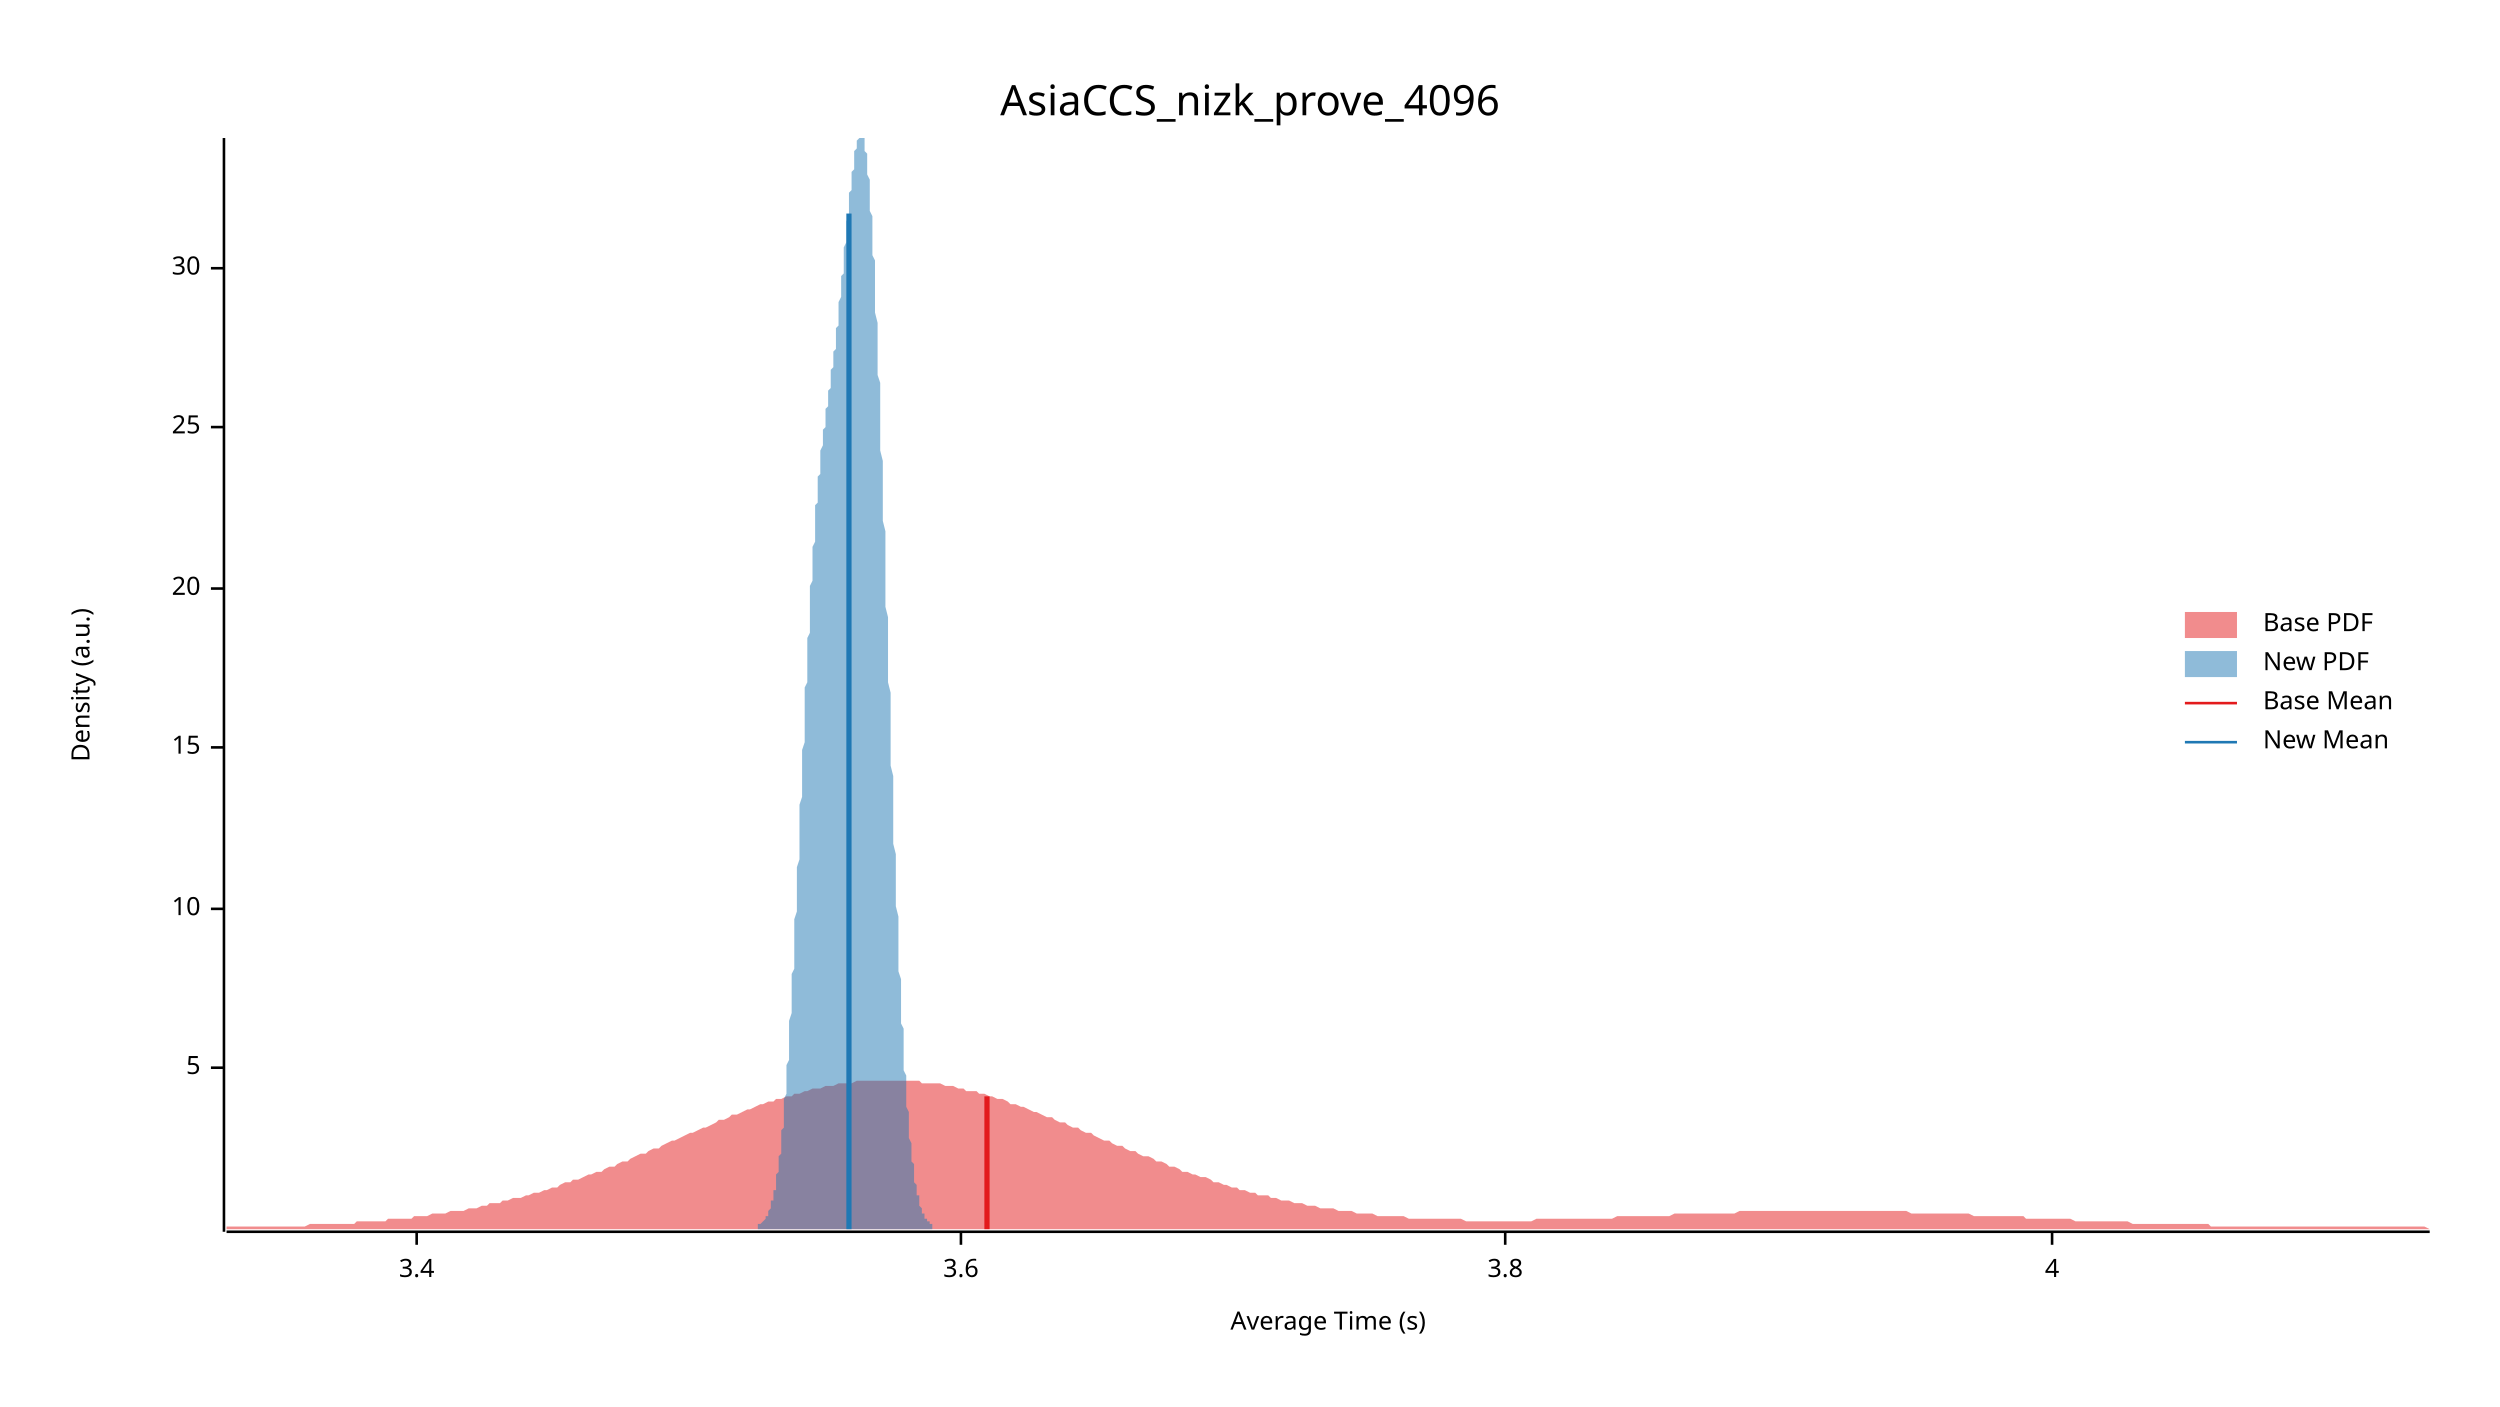
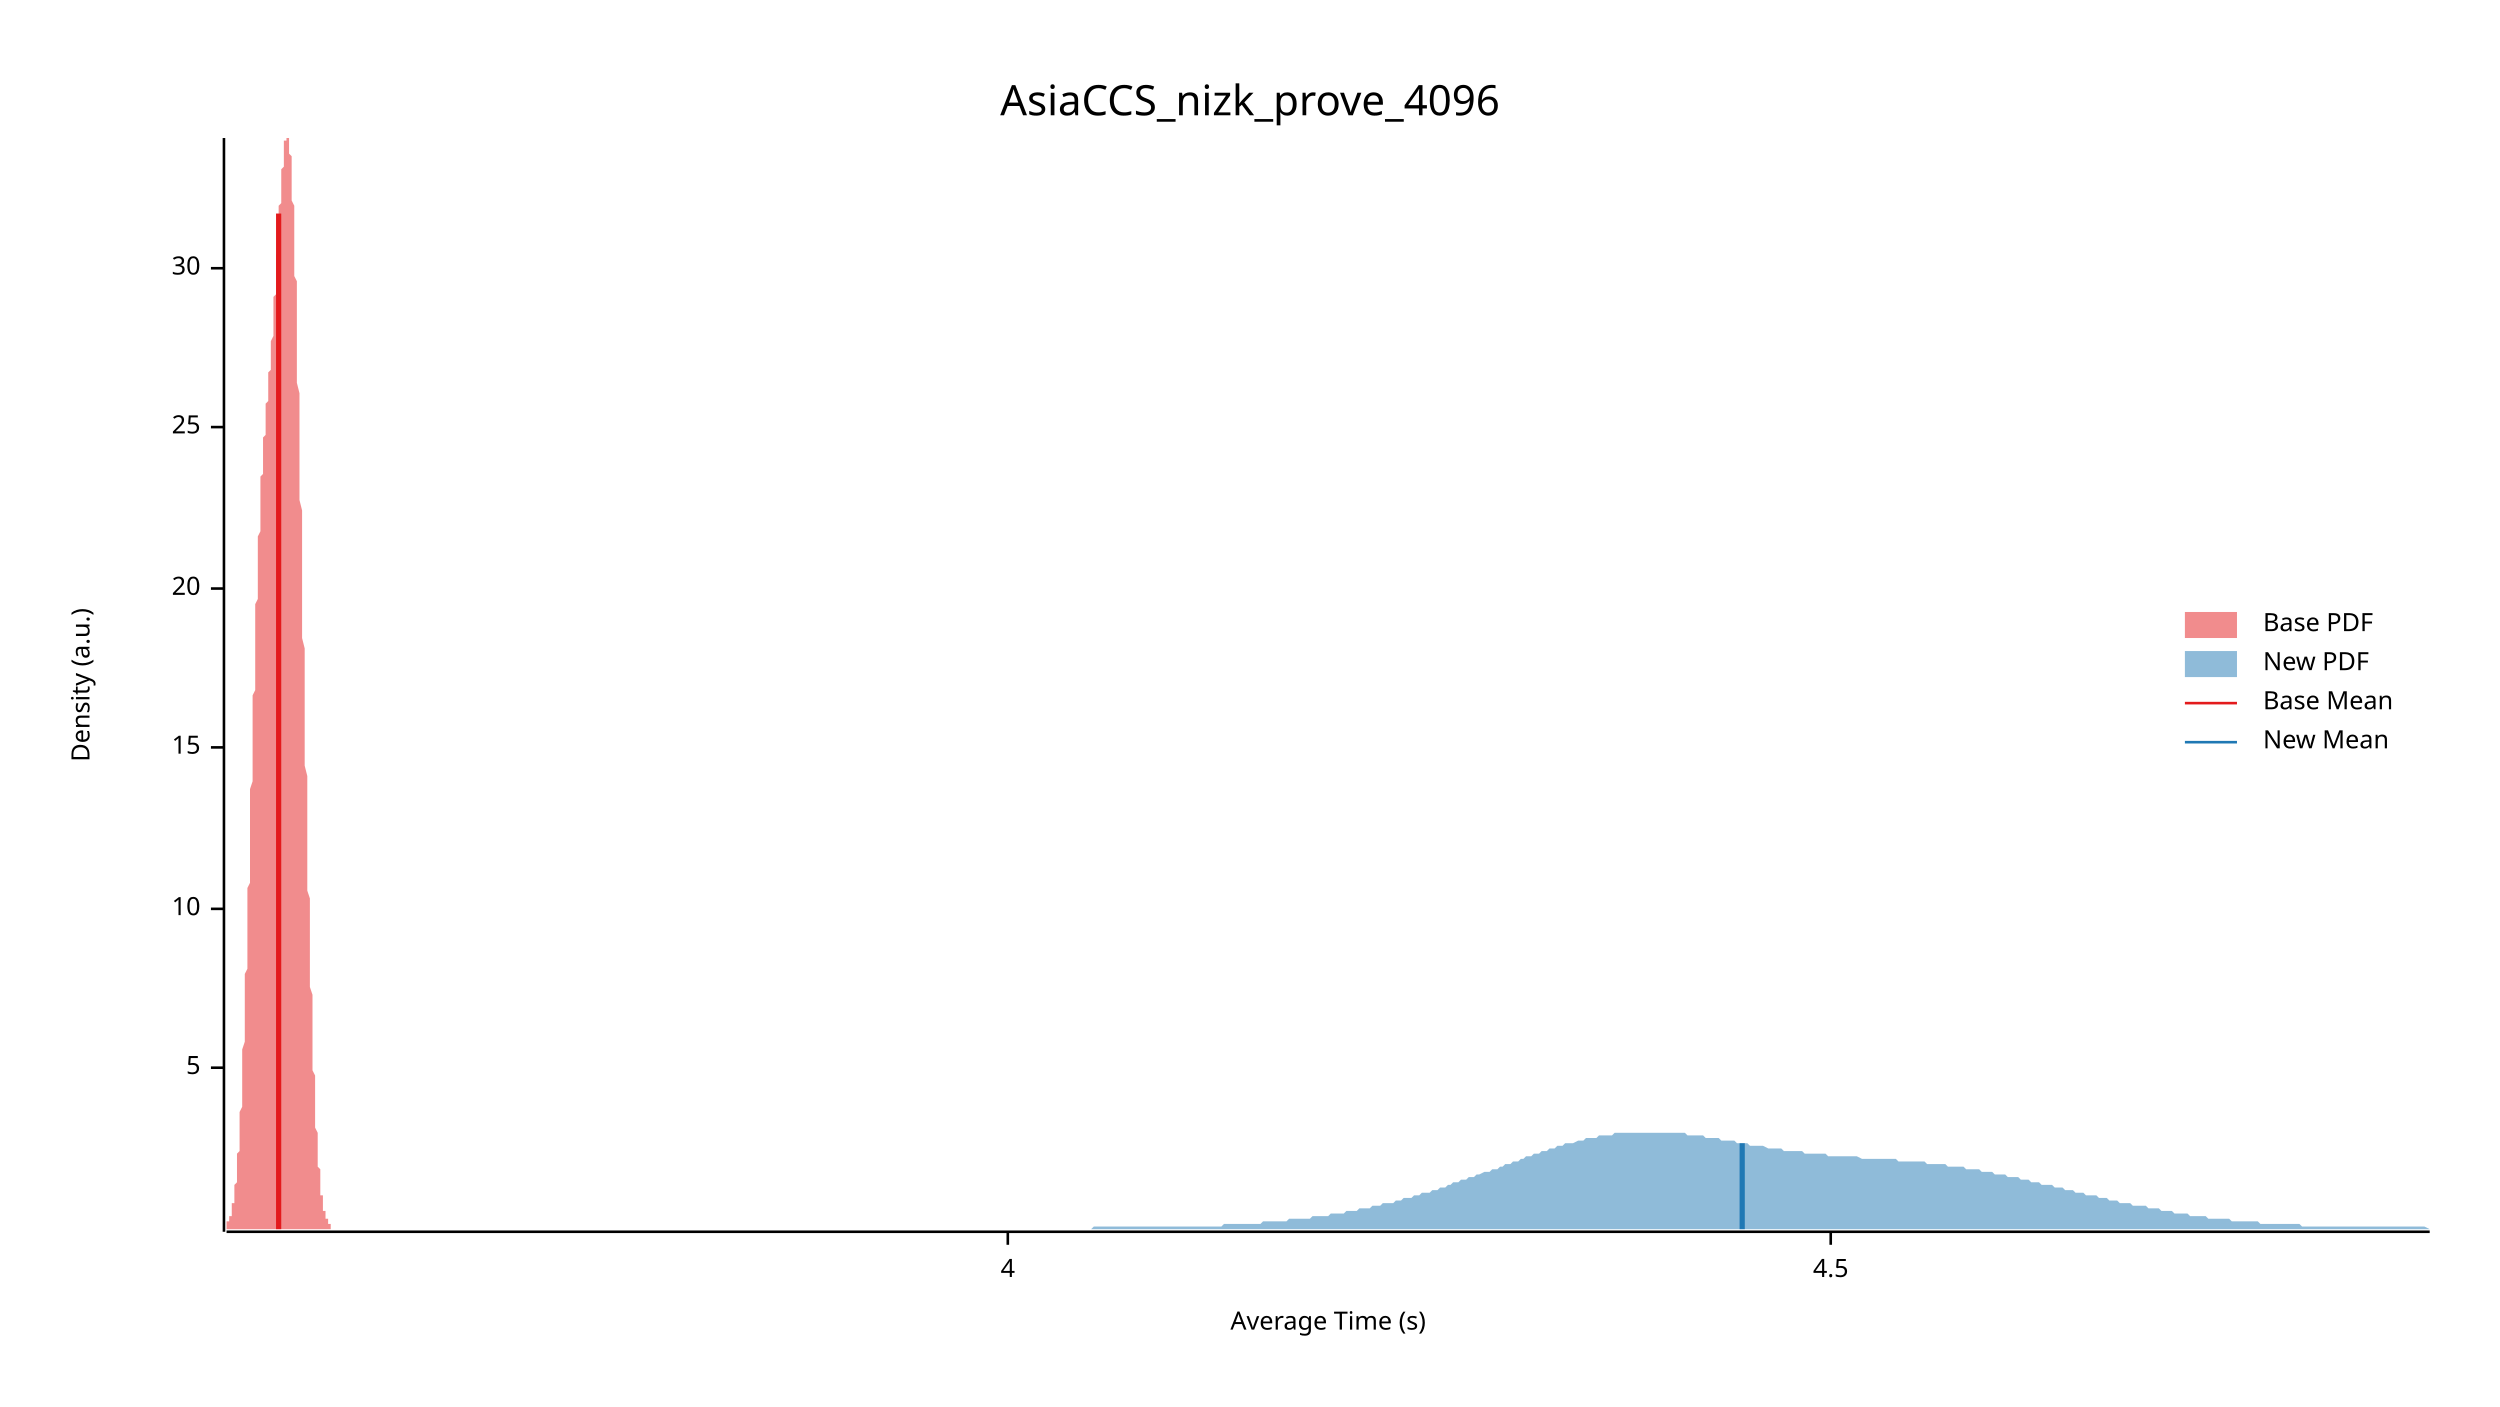
<svg xmlns="http://www.w3.org/2000/svg" width="960" height="540" viewBox="0 0 960 540">
  <text x="480" y="32" dy="0.76em" text-anchor="middle" font-family="sans-serif" font-size="16.129" opacity="1" fill="#000000">
AsiaCCS_nizk_prove_4096
</text>
  <text x="27" y="263" dy="0.76em" text-anchor="middle" font-family="sans-serif" font-size="9.677" opacity="1" fill="#000000" transform="rotate(270, 27, 263)">
Density (a.u.)
</text>
  <text x="510" y="513" dy="-0.5ex" text-anchor="middle" font-family="sans-serif" font-size="9.677" opacity="1" fill="#000000">
Average Time (s)
</text>
  <polyline fill="none" opacity="1" stroke="#000000" stroke-width="1" points="86,53 86,473 " />
  <text x="77" y="410" dy="0.5ex" text-anchor="end" font-family="sans-serif" font-size="9.677" opacity="1" fill="#000000">
5
</text>
  <polyline fill="none" opacity="1" stroke="#000000" stroke-width="1" points="81,410 86,410 " />
  <text x="77" y="349" dy="0.5ex" text-anchor="end" font-family="sans-serif" font-size="9.677" opacity="1" fill="#000000">
10
</text>
  <polyline fill="none" opacity="1" stroke="#000000" stroke-width="1" points="81,349 86,349 " />
  <text x="77" y="287" dy="0.5ex" text-anchor="end" font-family="sans-serif" font-size="9.677" opacity="1" fill="#000000">
15
</text>
  <polyline fill="none" opacity="1" stroke="#000000" stroke-width="1" points="81,287 86,287 " />
  <text x="77" y="226" dy="0.5ex" text-anchor="end" font-family="sans-serif" font-size="9.677" opacity="1" fill="#000000">
20
</text>
  <polyline fill="none" opacity="1" stroke="#000000" stroke-width="1" points="81,226 86,226 " />
  <text x="77" y="164" dy="0.5ex" text-anchor="end" font-family="sans-serif" font-size="9.677" opacity="1" fill="#000000">
25
</text>
  <polyline fill="none" opacity="1" stroke="#000000" stroke-width="1" points="81,164 86,164 " />
  <text x="77" y="103" dy="0.5ex" text-anchor="end" font-family="sans-serif" font-size="9.677" opacity="1" fill="#000000">
30
</text>
  <polyline fill="none" opacity="1" stroke="#000000" stroke-width="1" points="81,103 86,103 " />
  <polyline fill="none" opacity="1" stroke="#000000" stroke-width="1" points="87,473 933,473 " />
-   <text x="160" y="483" dy="0.76em" text-anchor="middle" font-family="sans-serif" font-size="9.677" opacity="1" fill="#000000">
- 3.4
- </text>
-   <polyline fill="none" opacity="1" stroke="#000000" stroke-width="1" points="160,473 160,478 " />
-   <text x="369" y="483" dy="0.76em" text-anchor="middle" font-family="sans-serif" font-size="9.677" opacity="1" fill="#000000">
- 3.6
- </text>
-   <polyline fill="none" opacity="1" stroke="#000000" stroke-width="1" points="369,473 369,478 " />
-   <text x="578" y="483" dy="0.76em" text-anchor="middle" font-family="sans-serif" font-size="9.677" opacity="1" fill="#000000">
- 3.8
- </text>
-   <polyline fill="none" opacity="1" stroke="#000000" stroke-width="1" points="578,473 578,478 " />
-   <text x="788" y="483" dy="0.76em" text-anchor="middle" font-family="sans-serif" font-size="9.677" opacity="1" fill="#000000">
+   <text x="387" y="483" dy="0.76em" text-anchor="middle" font-family="sans-serif" font-size="9.677" opacity="1" fill="#000000">
4
</text>
-   <polyline fill="none" opacity="1" stroke="#000000" stroke-width="1" points="788,473 788,478 " />
-   <polygon opacity="0.5" fill="#E31A1C" points="87,471 88,471 90,471 92,471 93,471 95,471 97,471 98,471 100,471 102,471 103,471 105,471 107,471 109,471 110,471 112,471 114,471 115,471 117,471 119,470 120,470 122,470 124,470 125,470 127,470 129,470 131,470 132,470 134,470 136,470 137,469 139,469 141,469 142,469 144,469 146,469 148,469 149,468 151,468 153,468 154,468 156,468 158,468 159,467 161,467 163,467 164,467 166,466 168,466 170,466 171,466 173,465 175,465 176,465 178,465 180,464 181,464 183,464 185,463 187,463 188,462 190,462 192,462 193,461 195,461 197,460 198,460 200,460 202,459 203,459 205,458 207,458 209,457 210,457 212,456 214,456 215,455 217,454 219,454 220,453 222,453 224,452 226,451 227,451 229,450 231,450 232,449 234,448 236,448 237,447 239,446 241,446 242,445 244,444 246,443 248,443 249,442 251,441 253,441 254,440 256,439 258,438 259,438 261,437 263,436 265,435 266,435 268,434 270,433 271,433 273,432 275,431 276,430 278,430 280,429 281,428 283,428 285,427 287,426 288,426 290,425 292,424 293,424 295,423 297,423 298,422 300,422 302,421 304,421 305,420 307,420 309,419 310,419 312,418 314,418 315,418 317,417 319,417 320,417 322,416 324,416 326,416 327,416 329,415 331,415 332,415 334,415 336,415 337,415 339,415 341,415 343,415 344,415 346,415 348,415 349,415 351,415 353,415 354,416 356,416 358,416 359,416 361,416 363,417 365,417 366,417 368,418 370,418 371,419 373,419 375,419 376,420 378,420 380,421 381,421 383,422 385,422 387,423 388,424 390,424 392,425 393,425 395,426 397,427 398,427 400,428 402,429 404,429 405,430 407,431 409,431 410,432 412,433 414,433 415,434 417,435 419,435 420,436 422,437 424,438 426,438 427,439 429,440 431,440 432,441 434,442 436,442 437,443 439,444 441,444 443,445 444,446 446,446 448,447 449,448 451,448 453,449 454,450 456,450 458,451 459,451 461,452 463,452 465,453 466,454 468,454 470,455 471,455 473,456 475,456 476,457 478,457 480,458 482,458 483,459 485,459 487,459 488,460 490,460 492,461 493,461 495,461 497,462 498,462 500,462 502,463 504,463 505,463 507,464 509,464 510,464 512,464 514,465 515,465 517,465 519,465 521,466 522,466 524,466 526,466 527,466 529,467 531,467 532,467 534,467 536,467 537,467 539,467 541,468 543,468 544,468 546,468 548,468 549,468 551,468 553,468 554,468 556,468 558,468 560,468 561,468 563,469 565,469 566,469 568,469 570,469 571,469 573,469 575,469 576,469 578,469 580,469 582,469 583,469 585,469 587,469 588,469 590,468 592,468 593,468 595,468 597,468 599,468 600,468 602,468 604,468 605,468 607,468 609,468 610,468 612,468 614,468 615,468 617,468 619,468 621,467 622,467 624,467 626,467 627,467 629,467 631,467 632,467 634,467 636,467 638,467 639,467 641,467 643,466 644,466 646,466 648,466 649,466 651,466 653,466 654,466 656,466 658,466 660,466 661,466 663,466 665,466 666,466 668,465 670,465 671,465 673,465 675,465 676,465 678,465 680,465 682,465 683,465 685,465 687,465 688,465 690,465 692,465 693,465 695,465 697,465 699,465 700,465 702,465 704,465 705,465 707,465 709,465 710,465 712,465 714,465 715,465 717,465 719,465 721,465 722,465 724,465 726,465 727,465 729,465 731,465 732,465 734,466 736,466 738,466 739,466 741,466 743,466 744,466 746,466 748,466 749,466 751,466 753,466 754,466 756,466 758,467 760,467 761,467 763,467 765,467 766,467 768,467 770,467 771,467 773,467 775,467 777,467 778,468 780,468 782,468 783,468 785,468 787,468 788,468 790,468 792,468 793,468 795,468 797,469 799,469 800,469 802,469 804,469 805,469 807,469 809,469 810,469 812,469 814,469 816,469 817,469 819,470 821,470 822,470 824,470 826,470 827,470 829,470 831,470 832,470 834,470 836,470 838,470 839,470 841,470 843,470 844,470 846,470 848,470 849,471 851,471 853,471 855,471 856,471 858,471 860,471 861,471 863,471 865,471 866,471 868,471 870,471 871,471 873,471 875,471 877,471 878,471 880,471 882,471 883,471 885,471 887,471 888,471 890,471 892,471 894,471 895,471 897,471 899,471 900,471 902,471 904,471 905,471 907,471 909,471 910,471 912,471 914,471 916,471 917,471 919,471 921,471 922,471 924,471 926,471 927,471 929,471 931,471 933,472 933,472 87,472 " />
-   <polygon opacity="0.5" fill="#1F78B4" points="291,470 291,470 292,470 292,470 292,470 292,470 292,470 292,470 292,470 292,470 293,469 293,469 293,469 293,469 293,469 293,469 293,469 294,468 294,468 294,468 294,468 294,468 294,467 294,467 294,467 295,467 295,466 295,466 295,466 295,465 295,465 295,465 296,464 296,464 296,464 296,463 296,463 296,462 296,462 296,461 297,461 297,460 297,460 297,459 297,459 297,458 297,457 298,457 298,456 298,455 298,454 298,454 298,453 298,452 298,451 299,450 299,449 299,448 299,447 299,446 299,445 299,444 300,443 300,442 300,441 300,440 300,438 300,437 300,436 300,434 301,433 301,431 301,430 301,428 301,427 301,425 301,424 301,422 302,420 302,418 302,416 302,415 302,413 302,411 302,409 303,407 303,405 303,403 303,400 303,398 303,396 303,394 303,392 304,389 304,387 304,384 304,382 304,379 304,377 304,374 305,372 305,369 305,367 305,364 305,361 305,358 305,356 305,353 306,350 306,347 306,344 306,341 306,339 306,336 306,333 307,330 307,327 307,324 307,321 307,318 307,315 307,312 307,309 308,306 308,303 308,300 308,297 308,294 308,291 308,288 309,285 309,282 309,279 309,276 309,273 309,270 309,267 309,264 310,262 310,259 310,256 310,253 310,251 310,248 310,245 311,243 311,240 311,237 311,235 311,232 311,230 311,228 311,225 312,223 312,221 312,218 312,216 312,214 312,212 312,210 313,208 313,206 313,204 313,202 313,200 313,198 313,196 313,194 314,193 314,191 314,189 314,188 314,186 314,185 314,183 315,182 315,180 315,179 315,178 315,176 315,175 315,174 315,173 316,171 316,170 316,169 316,168 316,167 316,166 316,165 317,164 317,163 317,162 317,161 317,160 317,159 317,158 317,157 318,156 318,155 318,154 318,153 318,152 318,151 318,150 319,149 319,148 319,147 319,146 319,145 319,144 319,143 319,142 320,141 320,140 320,139 320,138 320,137 320,136 320,135 321,134 321,133 321,132 321,131 321,129 321,128 321,127 321,126 322,125 322,123 322,122 322,121 322,120 322,118 322,117 322,116 323,114 323,113 323,112 323,110 323,109 323,108 323,106 324,105 324,103 324,102 324,100 324,99 324,98 324,96 324,95 325,93 325,92 325,90 325,89 325,88 325,86 325,85 326,83 326,82 326,81 326,79 326,78 326,77 326,75 326,74 327,73 327,72 327,70 327,69 327,68 327,67 327,66 328,65 328,64 328,63 328,62 328,61 328,60 328,59 328,58 329,57 329,57 329,56 329,55 329,55 329,54 329,54 330,53 330,53 330,53 330,53 330,53 330,53 330,53 330,53 331,53 331,53 331,53 331,53 331,53 331,53 331,53 332,53 332,54 332,54 332,55 332,56 332,57 332,57 332,58 333,59 333,60 333,62 333,63 333,64 333,66 333,67 334,69 334,70 334,72 334,74 334,75 334,77 334,79 334,81 335,83 335,86 335,88 335,90 335,93 335,95 335,98 336,100 336,103 336,106 336,108 336,111 336,114 336,117 336,120 337,124 337,127 337,130 337,133 337,137 337,140 337,144 338,147 338,151 338,154 338,158 338,162 338,165 338,169 338,173 339,177 339,181 339,184 339,188 339,192 339,196 339,200 340,204 340,208 340,213 340,217 340,221 340,225 340,229 340,233 341,237 341,241 341,245 341,249 341,254 341,258 341,262 342,266 342,270 342,274 342,278 342,282 342,286 342,290 342,294 343,298 343,301 343,305 343,309 343,313 343,317 343,320 343,324 344,328 344,331 344,335 344,338 344,342 344,345 344,348 345,352 345,355 345,358 345,361 345,364 345,367 345,370 345,373 346,376 346,379 346,382 346,385 346,387 346,390 346,393 347,395 347,398 347,400 347,402 347,405 347,407 347,409 347,411 348,413 348,415 348,417 348,419 348,421 348,423 348,425 349,427 349,428 349,430 349,432 349,433 349,435 349,436 349,437 350,439 350,440 350,441 350,443 350,444 350,445 350,446 351,447 351,448 351,449 351,450 351,451 351,452 351,453 351,454 352,455 352,455 352,456 352,457 352,458 352,458 352,459 353,459 353,460 353,461 353,461 353,462 353,462 353,463 353,463 354,464 354,464 354,464 354,465 354,465 354,465 354,466 355,466 355,466 355,467 355,467 355,467 355,467 355,468 355,468 356,468 356,468 356,468 356,469 356,469 356,469 356,469 357,469 357,469 357,470 357,470 357,470 357,470 357,470 357,470 358,470 358,472 291,472 " />
-   <polyline fill="none" opacity="1" stroke="#E31A1C" stroke-width="2" points="379,472 379,421 " />
-   <polyline fill="none" opacity="1" stroke="#1F78B4" stroke-width="2" points="326,472 326,82 " />
+   <polyline fill="none" opacity="1" stroke="#000000" stroke-width="1" points="387,473 387,478 " />
+   <text x="703" y="483" dy="0.76em" text-anchor="middle" font-family="sans-serif" font-size="9.677" opacity="1" fill="#000000">
+ 4.5
+ </text>
+   <polyline fill="none" opacity="1" stroke="#000000" stroke-width="1" points="703,473 703,478 " />
+   <polygon opacity="0.5" fill="#E31A1C" points="87,470 87,470 87,470 87,470 87,470 87,470 87,470 87,470 87,470 87,470 87,469 87,469 87,469 88,469 88,469 88,469 88,469 88,468 88,468 88,468 88,468 88,468 88,467 88,467 88,467 89,467 89,466 89,466 89,466 89,465 89,465 89,465 89,464 89,464 89,464 89,463 89,463 89,462 90,462 90,461 90,461 90,460 90,460 90,459 90,459 90,458 90,457 90,457 90,456 90,455 91,454 91,454 91,453 91,452 91,451 91,450 91,449 91,448 91,447 91,446 91,445 91,444 91,443 92,442 92,441 92,440 92,438 92,437 92,436 92,434 92,433 92,431 92,430 92,428 92,427 93,425 93,424 93,422 93,420 93,418 93,416 93,415 93,413 93,411 93,409 93,407 93,405 93,403 94,400 94,398 94,396 94,394 94,392 94,389 94,387 94,384 94,382 94,379 94,377 94,374 95,372 95,369 95,367 95,364 95,361 95,358 95,356 95,353 95,350 95,347 95,344 95,341 96,339 96,336 96,333 96,330 96,327 96,324 96,321 96,318 96,315 96,312 96,309 96,306 96,303 97,300 97,297 97,294 97,291 97,288 97,285 97,282 97,279 97,276 97,273 97,270 97,267 98,265 98,262 98,259 98,256 98,253 98,251 98,248 98,245 98,243 98,240 98,237 98,235 98,232 99,230 99,228 99,225 99,223 99,221 99,218 99,216 99,214 99,212 99,210 99,208 99,206 100,204 100,202 100,200 100,198 100,196 100,194 100,193 100,191 100,189 100,188 100,186 100,185 100,183 101,182 101,180 101,179 101,178 101,176 101,175 101,174 101,173 101,171 101,170 101,169 101,168 102,167 102,166 102,165 102,164 102,163 102,162 102,161 102,160 102,159 102,158 102,157 102,156 102,155 103,154 103,153 103,152 103,151 103,150 103,149 103,148 103,147 103,146 103,145 103,144 103,143 104,142 104,141 104,140 104,139 104,138 104,137 104,136 104,135 104,134 104,133 104,132 104,131 105,129 105,128 105,127 105,126 105,125 105,123 105,122 105,121 105,120 105,118 105,117 105,116 105,114 106,113 106,112 106,110 106,109 106,108 106,106 106,105 106,103 106,102 106,100 106,99 106,98 107,96 107,95 107,93 107,92 107,90 107,89 107,88 107,86 107,85 107,83 107,82 107,81 107,79 108,78 108,77 108,75 108,74 108,73 108,72 108,70 108,69 108,68 108,67 108,66 108,65 109,64 109,63 109,62 109,61 109,60 109,59 109,58 109,57 109,57 109,56 109,55 109,55 109,54 110,54 110,53 110,53 110,53 110,53 110,53 110,53 110,53 110,53 110,53 110,53 110,53 111,53 111,53 111,53 111,53 111,53 111,54 111,54 111,55 111,56 111,57 111,57 111,58 111,59 112,60 112,62 112,63 112,64 112,66 112,67 112,69 112,70 112,72 112,74 112,75 112,77 113,79 113,81 113,83 113,86 113,88 113,90 113,93 113,95 113,98 113,100 113,103 113,106 114,108 114,111 114,114 114,117 114,120 114,124 114,127 114,130 114,133 114,137 114,140 114,144 114,147 115,151 115,154 115,158 115,162 115,165 115,169 115,173 115,177 115,181 115,184 115,188 115,192 116,196 116,200 116,204 116,208 116,213 116,217 116,221 116,225 116,229 116,233 116,237 116,241 116,245 117,249 117,254 117,258 117,262 117,266 117,270 117,274 117,278 117,282 117,286 117,290 117,294 118,298 118,301 118,305 118,309 118,313 118,317 118,320 118,324 118,328 118,331 118,335 118,338 118,342 119,345 119,348 119,352 119,355 119,358 119,361 119,364 119,367 119,370 119,373 119,376 119,379 120,382 120,385 120,387 120,390 120,393 120,395 120,398 120,400 120,402 120,405 120,407 120,409 120,411 121,413 121,415 121,417 121,419 121,421 121,423 121,425 121,427 121,428 121,430 121,432 121,433 122,435 122,436 122,437 122,439 122,440 122,441 122,443 122,444 122,445 122,446 122,447 122,448 123,449 123,450 123,451 123,452 123,453 123,454 123,455 123,455 123,456 123,457 123,458 123,458 123,459 124,459 124,460 124,461 124,461 124,462 124,462 124,463 124,463 124,464 124,464 124,464 124,465 125,465 125,465 125,466 125,466 125,466 125,467 125,467 125,467 125,467 125,468 125,468 125,468 125,468 126,468 126,469 126,469 126,469 126,469 126,469 126,469 126,470 126,470 126,470 126,470 126,470 127,470 127,470 127,472 87,472 " />
+   <polygon opacity="0.5" fill="#1F78B4" points="419,472 420,471 421,471 422,471 423,471 425,471 426,471 427,471 428,471 429,471 430,471 431,471 432,471 433,471 434,471 435,471 436,471 437,471 438,471 439,471 440,471 441,471 442,471 443,471 444,471 445,471 446,471 447,471 448,471 449,471 450,471 451,471 452,471 453,471 454,471 455,471 456,471 457,471 458,471 459,471 461,471 462,471 463,471 464,471 465,471 466,471 467,471 468,471 469,471 470,470 471,470 472,470 473,470 474,470 475,470 476,470 477,470 478,470 479,470 480,470 481,470 482,470 483,470 484,470 485,469 486,469 487,469 488,469 489,469 490,469 491,469 492,469 493,469 494,469 495,468 497,468 498,468 499,468 500,468 501,468 502,468 503,468 504,467 505,467 506,467 507,467 508,467 509,467 510,467 511,466 512,466 513,466 514,466 515,466 516,466 517,465 518,465 519,465 520,465 521,465 522,464 523,464 524,464 525,464 526,464 527,463 528,463 529,463 530,463 531,462 532,462 534,462 535,462 536,461 537,461 538,461 539,460 540,460 541,460 542,460 543,459 544,459 545,459 546,458 547,458 548,458 549,458 550,457 551,457 552,457 553,456 554,456 555,456 556,455 557,455 558,454 559,454 560,454 561,453 562,453 563,453 564,452 565,452 566,452 567,451 568,451 570,450 571,450 572,450 573,449 574,449 575,449 576,448 577,448 578,447 579,447 580,447 581,446 582,446 583,446 584,445 585,445 586,444 587,444 588,444 589,443 590,443 591,443 592,442 593,442 594,442 595,441 596,441 597,441 598,440 599,440 600,440 601,439 602,439 603,439 604,439 606,438 607,438 608,438 609,437 610,437 611,437 612,437 613,437 614,436 615,436 616,436 617,436 618,436 619,436 620,435 621,435 622,435 623,435 624,435 625,435 626,435 627,435 628,435 629,435 630,435 631,435 632,435 633,435 634,435 635,435 636,435 637,435 638,435 639,435 640,435 641,435 643,435 644,435 645,435 646,435 647,435 648,436 649,436 650,436 651,436 652,436 653,436 654,436 655,437 656,437 657,437 658,437 659,437 660,437 661,438 662,438 663,438 664,438 665,438 666,438 667,439 668,439 669,439 670,439 671,439 672,440 673,440 674,440 675,440 676,440 677,440 679,441 680,441 681,441 682,441 683,441 684,441 685,442 686,442 687,442 688,442 689,442 690,442 691,442 692,442 693,443 694,443 695,443 696,443 697,443 698,443 699,443 700,443 701,443 702,444 703,444 704,444 705,444 706,444 707,444 708,444 709,444 710,444 711,444 712,444 713,444 715,445 716,445 717,445 718,445 719,445 720,445 721,445 722,445 723,445 724,445 725,445 726,445 727,445 728,445 729,446 730,446 731,446 732,446 733,446 734,446 735,446 736,446 737,446 738,446 739,446 740,447 741,447 742,447 743,447 744,447 745,447 746,447 747,447 748,448 749,448 750,448 752,448 753,448 754,448 755,449 756,449 757,449 758,449 759,449 760,449 761,450 762,450 763,450 764,450 765,450 766,451 767,451 768,451 769,451 770,451 771,452 772,452 773,452 774,452 775,452 776,453 777,453 778,453 779,453 780,454 781,454 782,454 783,454 784,455 785,455 786,455 788,455 789,456 790,456 791,456 792,456 793,457 794,457 795,457 796,457 797,458 798,458 799,458 800,458 801,459 802,459 803,459 804,459 805,459 806,460 807,460 808,460 809,460 810,461 811,461 812,461 813,461 814,462 815,462 816,462 817,462 818,462 819,463 820,463 821,463 822,463 824,463 825,464 826,464 827,464 828,464 829,464 830,465 831,465 832,465 833,465 834,465 835,466 836,466 837,466 838,466 839,466 840,466 841,467 842,467 843,467 844,467 845,467 846,467 847,467 848,468 849,468 850,468 851,468 852,468 853,468 854,468 855,468 856,468 857,469 858,469 859,469 861,469 862,469 863,469 864,469 865,469 866,469 867,469 868,470 869,470 870,470 871,470 872,470 873,470 874,470 875,470 876,470 877,470 878,470 879,470 880,470 881,470 882,470 883,470 884,471 885,471 886,471 887,471 888,471 889,471 890,471 891,471 892,471 893,471 894,471 895,471 897,471 898,471 899,471 900,471 901,471 902,471 903,471 904,471 905,471 906,471 907,471 908,471 909,471 910,471 911,471 912,471 913,471 914,471 915,471 916,471 917,471 918,471 919,471 920,471 921,471 922,471 923,471 924,471 925,471 926,471 927,471 928,471 929,471 930,471 931,471 933,472 933,472 419,472 " />
+   <polyline fill="none" opacity="1" stroke="#E31A1C" stroke-width="2" points="107,472 107,82 " />
+   <polyline fill="none" opacity="1" stroke="#1F78B4" stroke-width="2" points="669,472 669,439 " />
  <text x="869" y="235" dy="0.76em" text-anchor="start" font-family="sans-serif" font-size="9.677" opacity="1" fill="#000000">
Base PDF
</text>
  <text x="869" y="250" dy="0.76em" text-anchor="start" font-family="sans-serif" font-size="9.677" opacity="1" fill="#000000">
New PDF
</text>
  <text x="869" y="265" dy="0.76em" text-anchor="start" font-family="sans-serif" font-size="9.677" opacity="1" fill="#000000">
Base Mean
</text>
  <text x="869" y="280" dy="0.76em" text-anchor="start" font-family="sans-serif" font-size="9.677" opacity="1" fill="#000000">
New Mean
</text>
  <rect x="839" y="235" width="20" height="10" opacity="0.5" fill="#E31A1C" stroke="none" />
  <rect x="839" y="250" width="20" height="10" opacity="0.5" fill="#1F78B4" stroke="none" />
  <polyline fill="none" opacity="1" stroke="#E31A1C" stroke-width="1" points="839,270 859,270 " />
  <polyline fill="none" opacity="1" stroke="#1F78B4" stroke-width="1" points="839,285 859,285 " />
</svg>
